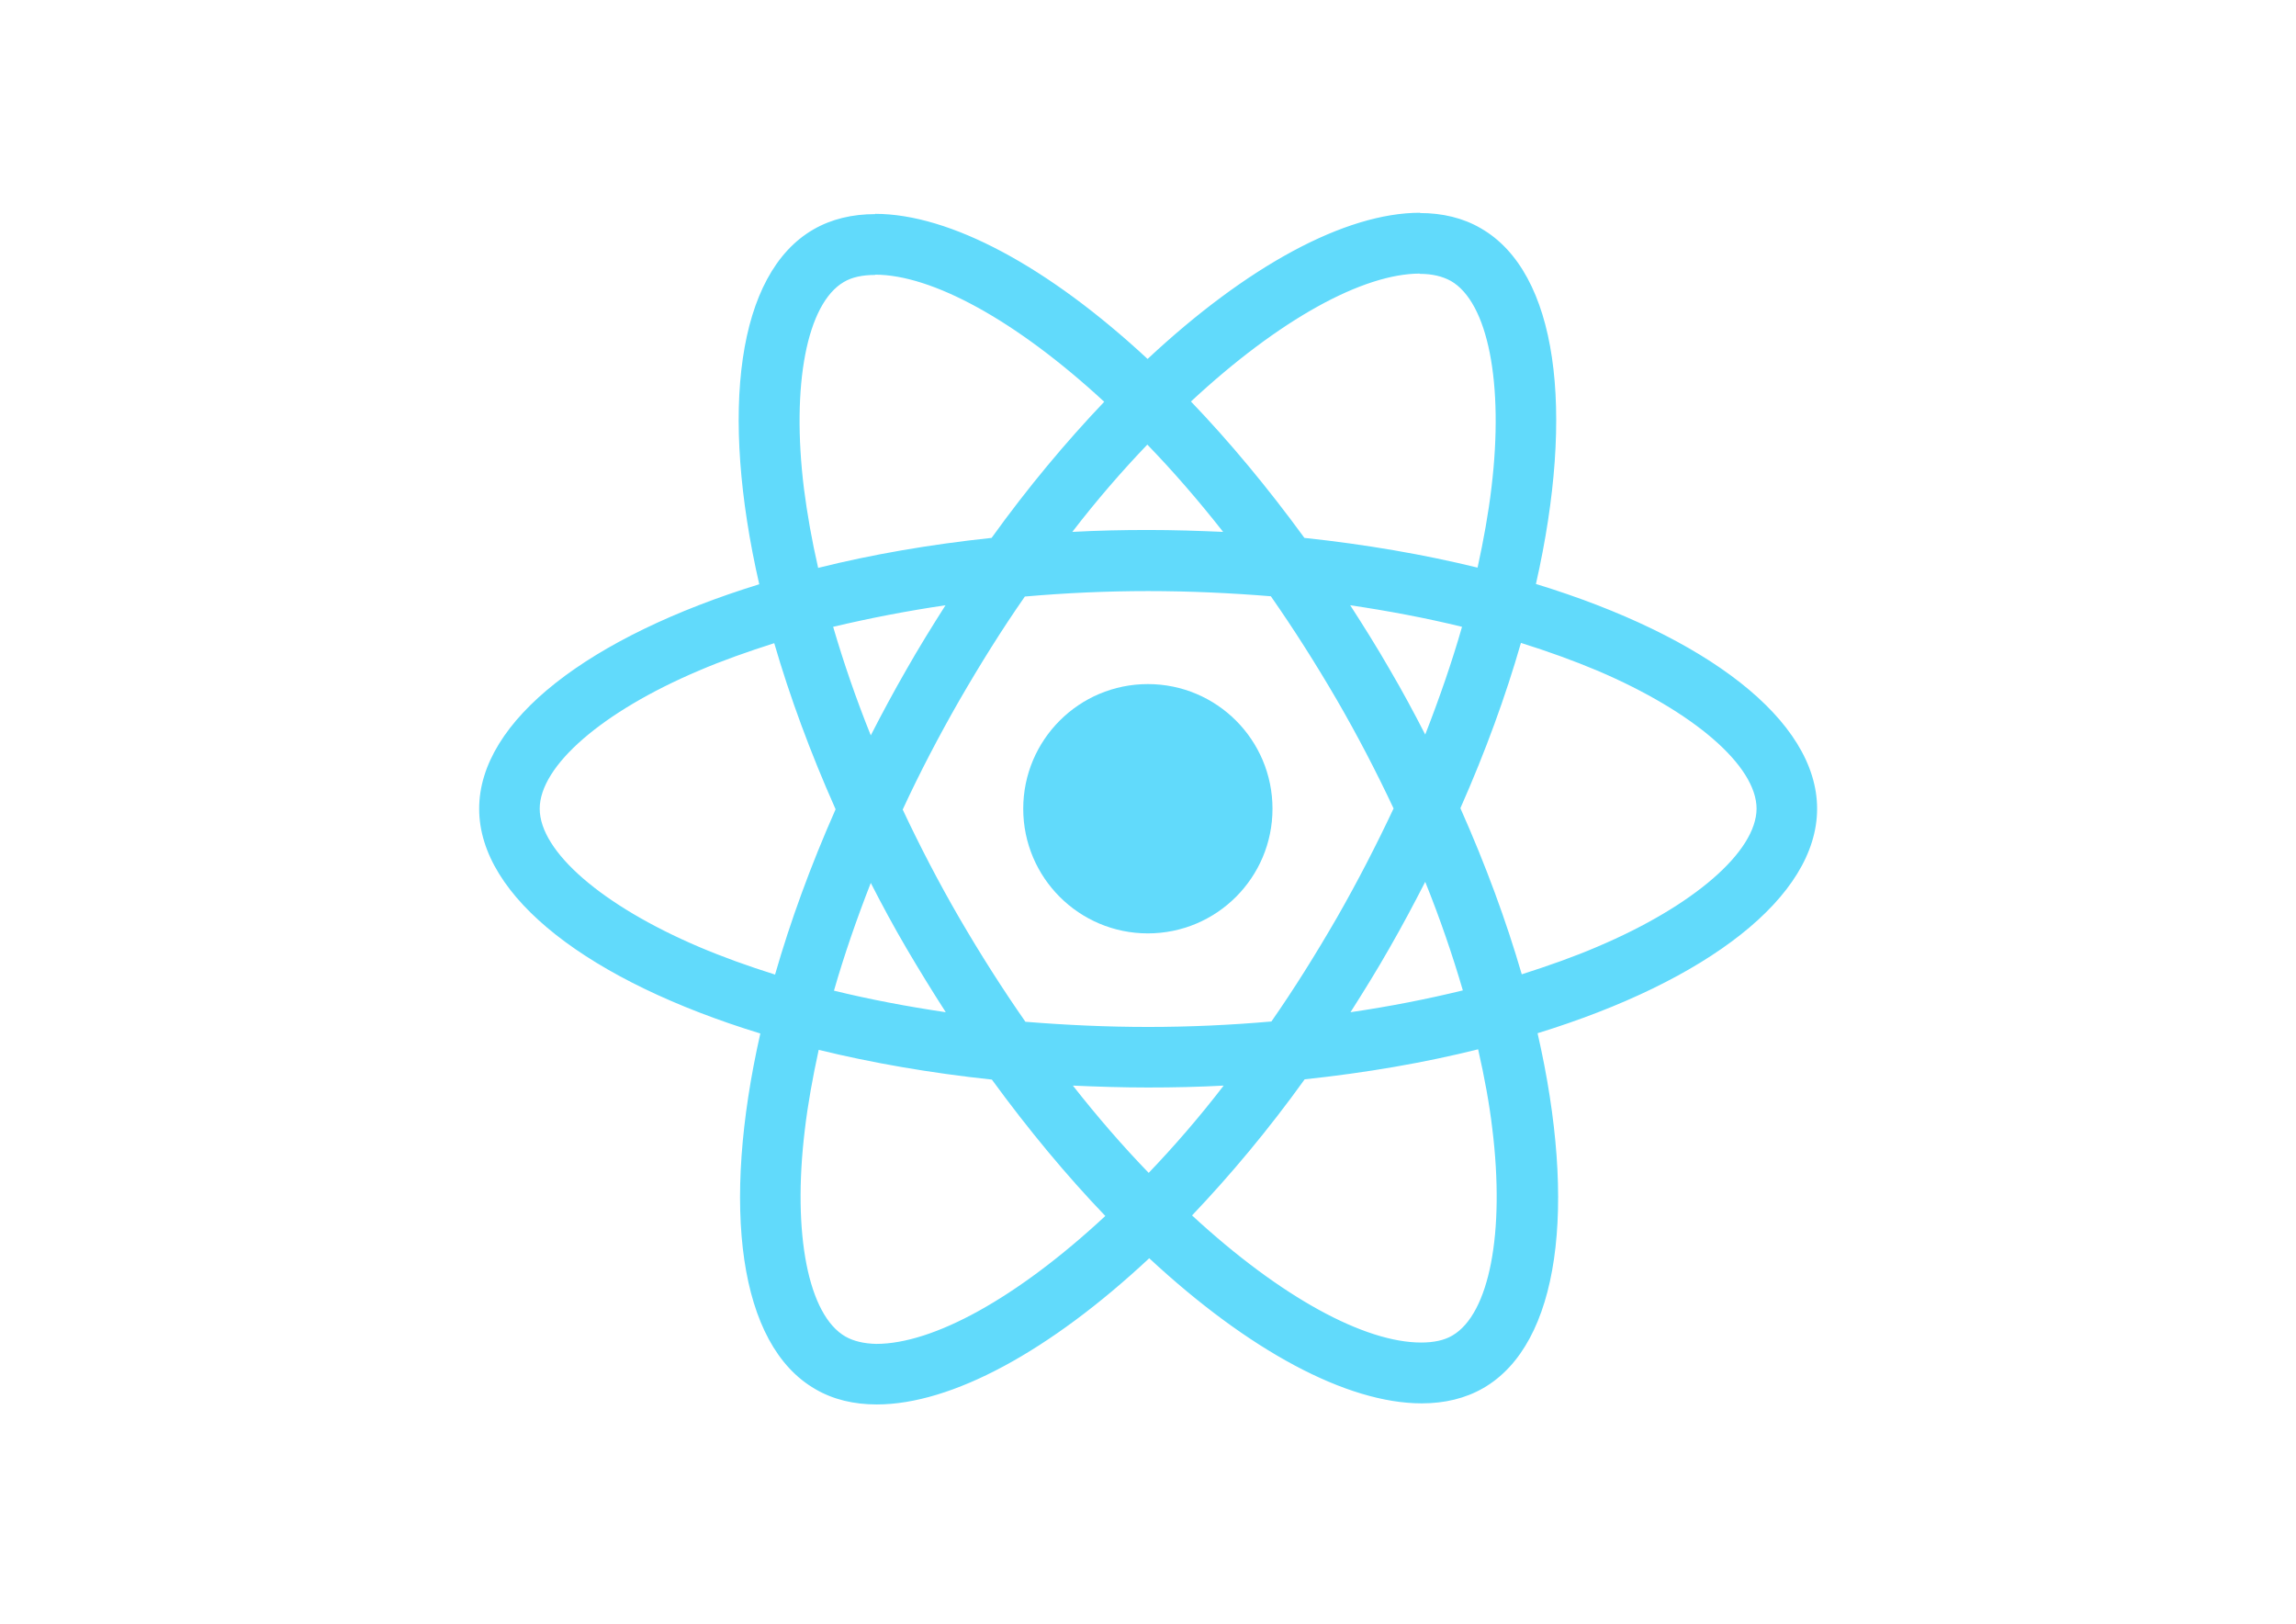
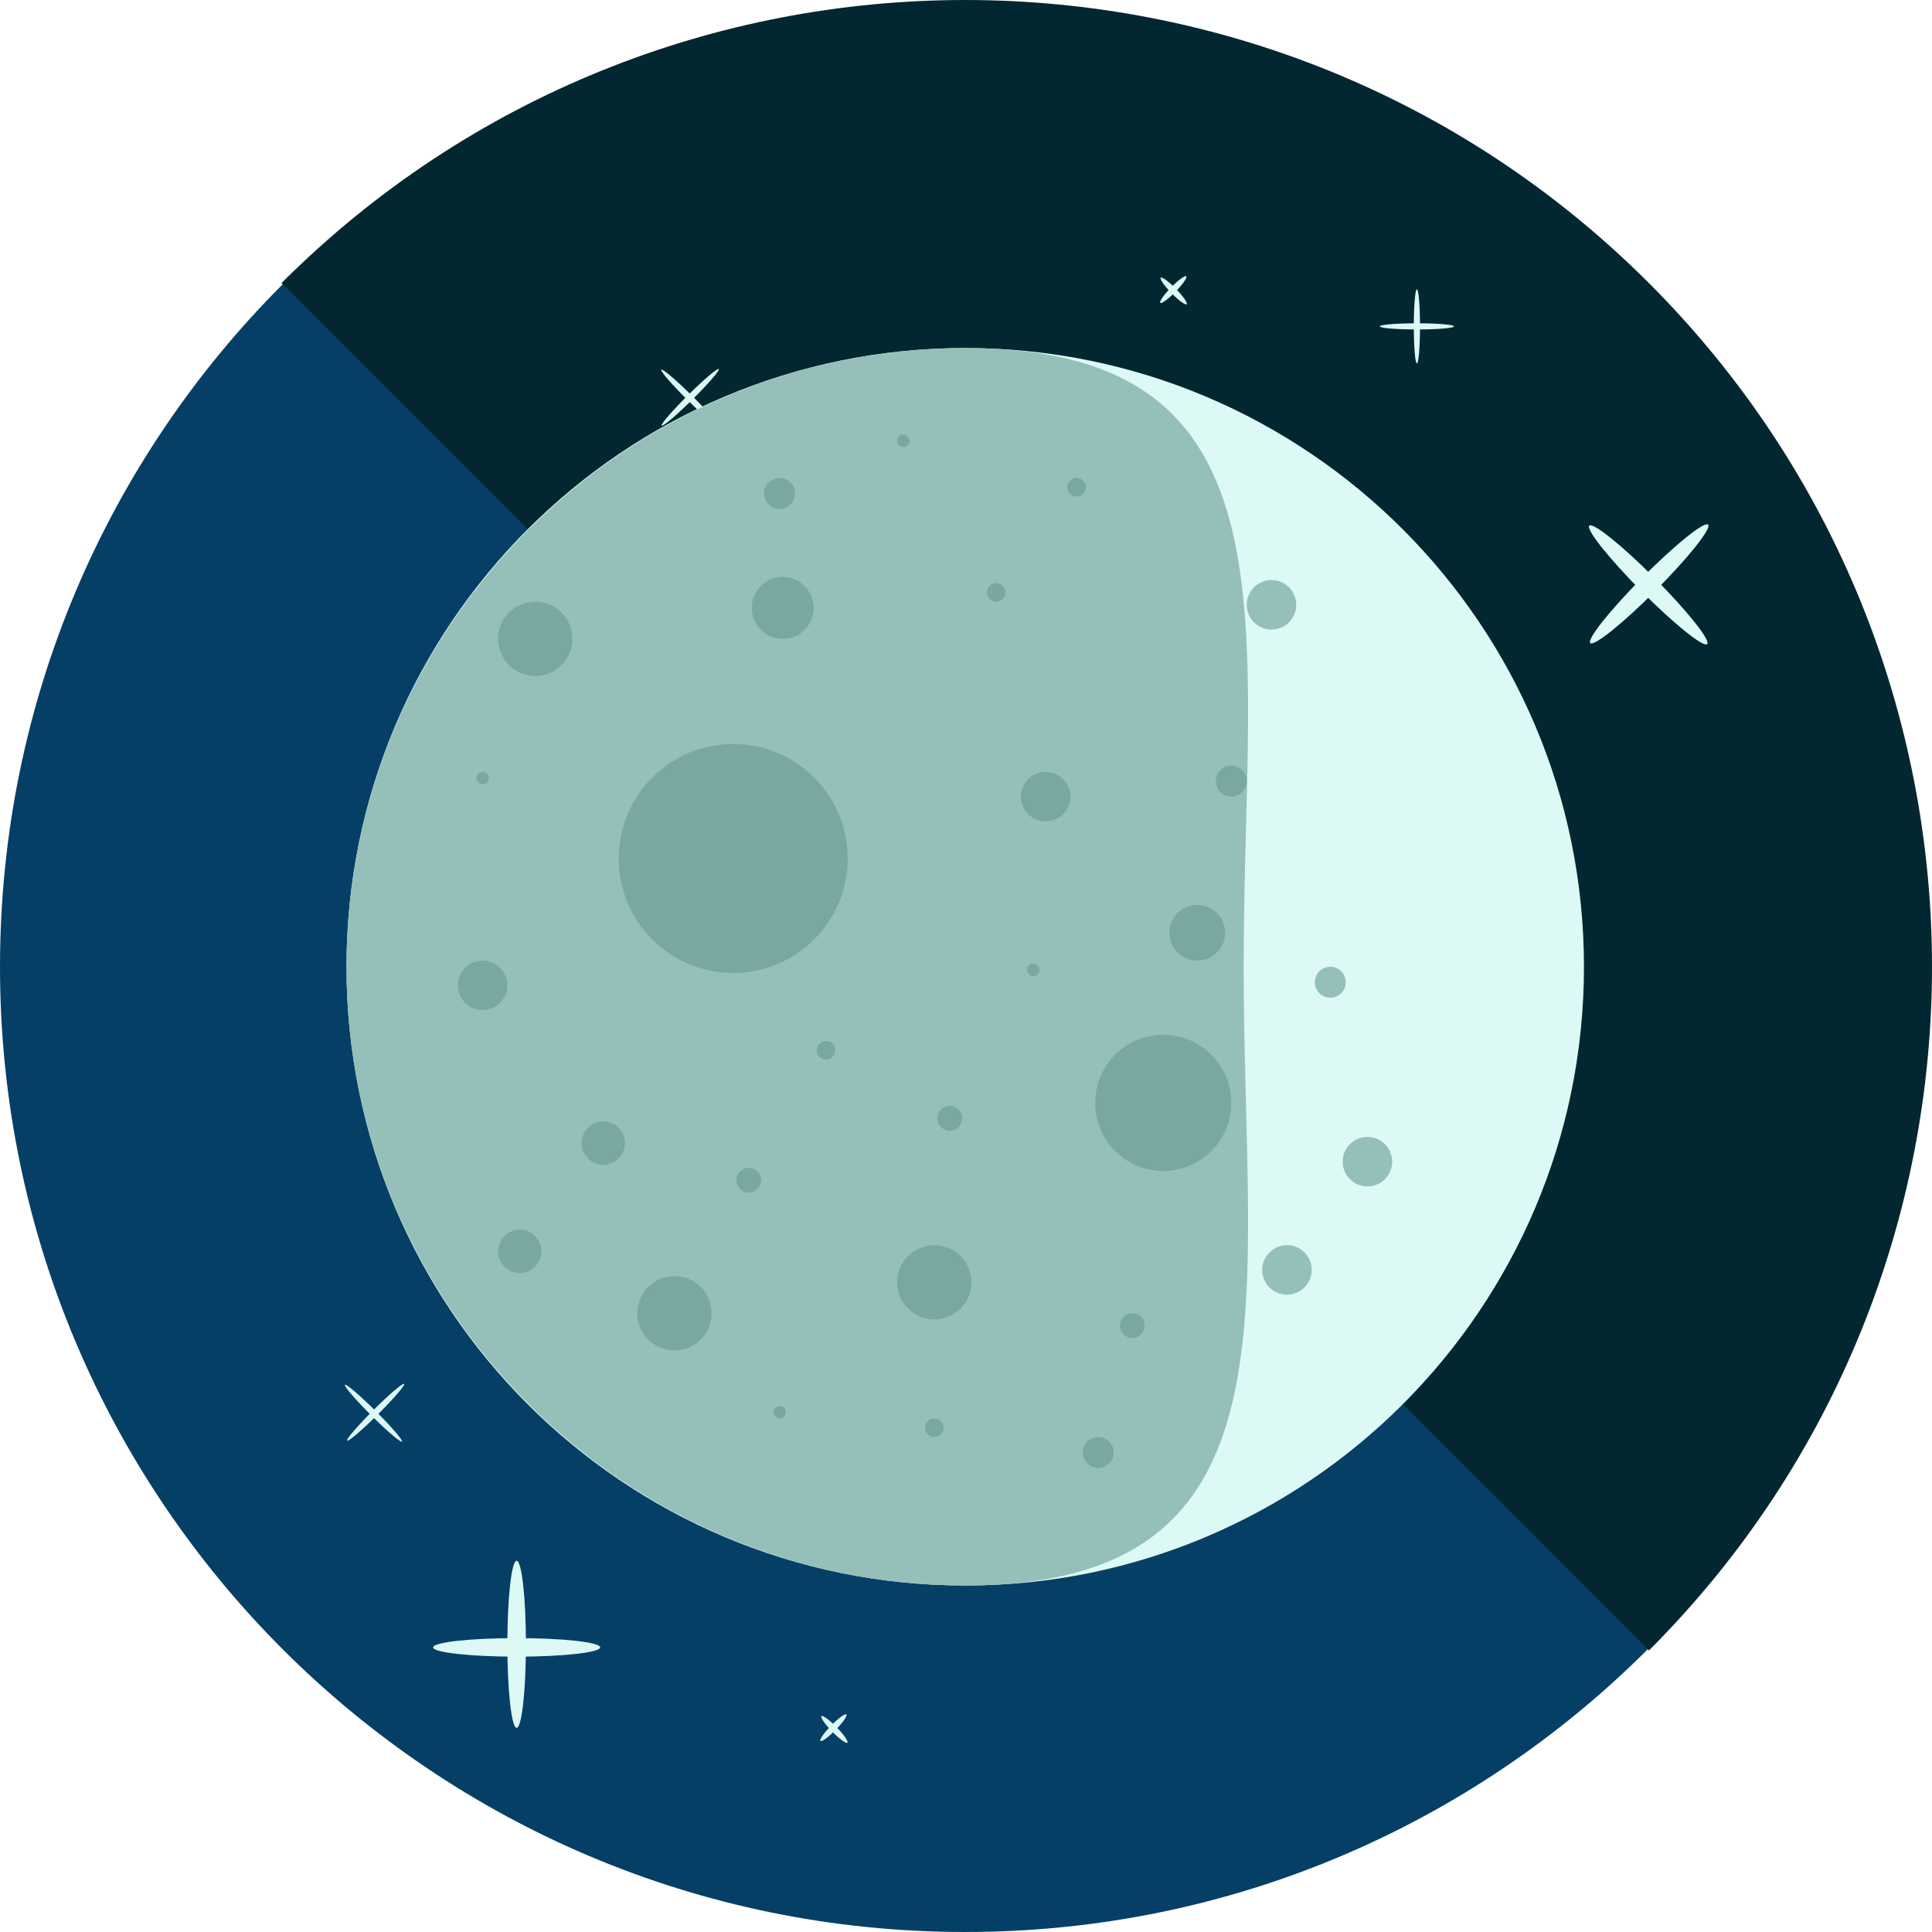
- <svg xmlns="http://www.w3.org/2000/svg" viewBox="0 0 841.9 595.3">
-   <g fill="#61DAFB">
-     <path d="M666.3 296.5c0-32.5-40.7-63.3-103.1-82.4 14.4-63.6 8-114.2-20.2-130.4-6.5-3.8-14.1-5.6-22.4-5.6v22.3c4.6 0 8.3.9 11.4 2.6 13.6 7.8 19.5 37.5 14.9 75.7-1.1 9.4-2.9 19.3-5.1 29.4-19.6-4.8-41-8.5-63.5-10.9-13.5-18.5-27.5-35.3-41.6-50 32.6-30.3 63.2-46.9 84-46.9V78c-27.5 0-63.5 19.6-99.9 53.6-36.4-33.8-72.4-53.2-99.9-53.2v22.3c20.7 0 51.4 16.5 84 46.6-14 14.7-28 31.4-41.3 49.9-22.6 2.4-44 6.1-63.6 11-2.3-10-4-19.7-5.2-29-4.7-38.2 1.1-67.9 14.6-75.8 3-1.8 6.9-2.6 11.5-2.6V78.5c-8.4 0-16 1.8-22.6 5.6-28.1 16.2-34.4 66.7-19.9 130.1-62.2 19.2-102.7 49.9-102.7 82.3 0 32.5 40.7 63.3 103.1 82.4-14.4 63.6-8 114.2 20.2 130.4 6.5 3.8 14.1 5.6 22.5 5.6 27.5 0 63.5-19.6 99.9-53.6 36.4 33.8 72.4 53.2 99.9 53.2 8.4 0 16-1.8 22.6-5.6 28.1-16.2 34.4-66.7 19.9-130.1 62-19.1 102.5-49.9 102.5-82.3zm-130.2-66.7c-3.7 12.9-8.3 26.2-13.5 39.5-4.1-8-8.4-16-13.1-24-4.6-8-9.5-15.8-14.4-23.4 14.2 2.1 27.9 4.7 41 7.9zm-45.8 106.5c-7.8 13.5-15.8 26.3-24.1 38.2-14.9 1.3-30 2-45.2 2-15.1 0-30.2-.7-45-1.9-8.3-11.9-16.4-24.6-24.2-38-7.6-13.1-14.5-26.4-20.8-39.8 6.2-13.4 13.2-26.8 20.7-39.9 7.8-13.5 15.8-26.3 24.1-38.2 14.9-1.3 30-2 45.2-2 15.1 0 30.2.7 45 1.9 8.3 11.9 16.4 24.6 24.2 38 7.6 13.1 14.5 26.4 20.8 39.8-6.3 13.4-13.2 26.8-20.7 39.9zm32.3-13c5.4 13.4 10 26.8 13.8 39.8-13.1 3.2-26.9 5.9-41.2 8 4.9-7.7 9.8-15.6 14.4-23.7 4.6-8 8.9-16.1 13-24.1zM421.2 430c-9.3-9.6-18.6-20.3-27.8-32 9 .4 18.2.7 27.5.7 9.4 0 18.7-.2 27.8-.7-9 11.7-18.3 22.4-27.5 32zm-74.4-58.9c-14.2-2.1-27.9-4.7-41-7.9 3.7-12.9 8.3-26.2 13.5-39.5 4.1 8 8.4 16 13.1 24 4.7 8 9.5 15.8 14.4 23.4zM420.7 163c9.3 9.6 18.6 20.3 27.8 32-9-.4-18.2-.7-27.5-.7-9.4 0-18.7.2-27.8.7 9-11.7 18.3-22.4 27.5-32zm-74 58.9c-4.9 7.7-9.8 15.6-14.4 23.7-4.6 8-8.9 16-13 24-5.4-13.4-10-26.8-13.8-39.8 13.1-3.1 26.9-5.8 41.2-7.9zm-90.5 125.2c-35.4-15.1-58.3-34.9-58.3-50.6 0-15.7 22.9-35.6 58.3-50.6 8.6-3.7 18-7 27.7-10.1 5.7 19.6 13.2 40 22.5 60.9-9.2 20.8-16.6 41.1-22.2 60.6-9.9-3.1-19.3-6.5-28-10.2zM310 490c-13.6-7.8-19.5-37.5-14.9-75.7 1.1-9.4 2.9-19.3 5.1-29.4 19.6 4.8 41 8.5 63.5 10.9 13.5 18.5 27.5 35.3 41.6 50-32.6 30.3-63.2 46.9-84 46.9-4.5-.1-8.3-1-11.3-2.7zm237.2-76.2c4.7 38.2-1.1 67.9-14.6 75.8-3 1.8-6.9 2.6-11.5 2.6-20.7 0-51.4-16.5-84-46.6 14-14.7 28-31.4 41.3-49.9 22.6-2.4 44-6.1 63.6-11 2.3 10.1 4.1 19.8 5.2 29.1zm38.5-66.7c-8.6 3.7-18 7-27.7 10.1-5.7-19.6-13.2-40-22.5-60.9 9.2-20.8 16.6-41.1 22.2-60.6 9.9 3.1 19.3 6.5 28.1 10.2 35.4 15.1 58.3 34.9 58.3 50.6-.1 15.7-23 35.6-58.4 50.6zM320.8 78.4z" />
-     <circle cx="420.9" cy="296.5" r="45.7" />
-     <path d="M520.5 78.1z" />
+ <svg xmlns="http://www.w3.org/2000/svg" version="1.1" id="Layer_1" x="0px" y="0px" viewBox="0 0 499.6 499.6" style="enable-background:new 0 0 499.6 499.6;" xml:space="preserve">
+   <circle style="fill:#063F66;" cx="249.6" cy="250" r="249.6" />
+   <path style="fill:#022730;" d="M72.8,73.2c97.6-97.6,256-97.6,353.6,0s97.6,256,0,353.6" />
+   <g>
+     <ellipse style="fill:#DCF9F6;" cx="133.6" cy="425.2" rx="2.4" ry="21.6" />
+     <ellipse style="fill:#DCF9F6;" cx="133.6" cy="426" rx="21.6" ry="2.4" />
+     <ellipse transform="matrix(0.7054 -0.7088 0.7088 0.7054 18.6212 346.765)" style="fill:#DCF9F6;" cx="426.474" cy="150.981" rx="21.6" ry="2.4" />
+     <ellipse transform="matrix(0.7054 0.7088 -0.7088 0.7054 232.7671 -257.5539)" style="fill:#DCF9F6;" cx="426.225" cy="151.245" rx="21.6" ry="2.4" />
+     <ellipse style="fill:#DCF9F6;" cx="366.4" cy="84.4" rx="0.8" ry="9.6" />
+     <ellipse style="fill:#DCF9F6;" cx="366.4" cy="84.4" rx="9.6" ry="0.8" />
+     <ellipse transform="matrix(-0.7107 -0.7035 0.7035 -0.7107 232.771 301.5383)" style="fill:#DCF9F6;" cx="178.387" cy="102.907" rx="10.4" ry="0.8" />
+     <ellipse transform="matrix(0.7107 -0.7035 0.7035 0.7107 -20.6411 155.2913)" style="fill:#DCF9F6;" cx="178.491" cy="102.742" rx="10.4" ry="0.8" />
+     <ellipse transform="matrix(-0.7089 -0.7053 0.7053 -0.7089 -92.7171 692.6153)" style="fill:#DCF9F6;" cx="96.571" cy="365.441" rx="10.4" ry="0.8" />
+     <ellipse transform="matrix(0.7089 -0.7053 0.7053 0.7089 -229.2989 174.8202)" style="fill:#DCF9F6;" cx="97.139" cy="365.198" rx="10.4" ry="0.8" />
+     <ellipse transform="matrix(0.6999 -0.7143 0.7143 0.6999 37.5702 239.1812)" style="fill:#DCF9F6;" cx="303.395" cy="74.884" rx="4.8" ry="0.8" />
+     <ellipse transform="matrix(0.6999 0.7143 -0.7143 0.6999 144.8238 -194.2028)" style="fill:#DCF9F6;" cx="303.501" cy="75.23" rx="4.8" ry="0.8" />
+     <ellipse transform="matrix(0.6998 -0.7144 0.7144 0.6998 -254.4496 288.0746)" style="fill:#DCF9F6;" cx="215.498" cy="446.756" rx="4.8" ry="0.8" />
+     <ellipse transform="matrix(0.6998 0.7144 -0.7144 0.6998 384.246 -19.8844)" style="fill:#DCF9F6;" cx="215.78" cy="447.195" rx="4.8" ry="0.8" />
+     <circle style="fill:#DCF9F6;" cx="249.6" cy="250" r="160" />
+   </g>
+   <path style="fill:#95BFB9;" d="M321.6,250c0,88,16,160-72,160s-160-72-160-160s72-160,160-160S321.6,162,321.6,250z" />
+   <g>
+     <circle style="fill:#78A8A0;" cx="138.4" cy="165.2" r="9.6" />
+     <circle style="fill:#78A8A0;" cx="124.8" cy="201.2" r="1.6" />
+     <circle style="fill:#78A8A0;" cx="189.6" cy="222" r="29.6" />
+     <circle style="fill:#78A8A0;" cx="202.4" cy="157.2" r="8" />
+     <circle style="fill:#78A8A0;" cx="257.6" cy="153.2" r="2.4" />
+     <circle style="fill:#78A8A0;" cx="278.4" cy="126" r="2.4" />
+     <circle style="fill:#78A8A0;" cx="201.6" cy="127.6" r="4" />
+     <circle style="fill:#78A8A0;" cx="233.6" cy="114" r="1.6" />
+     <circle style="fill:#78A8A0;" cx="270.4" cy="206" r="6.4" />
+     <circle style="fill:#78A8A0;" cx="318.4" cy="202" r="4" />
+   </g>
+   <circle style="fill:#95BFB9;" cx="328.8" cy="156.4" r="6.4" />
+   <g>
+     <circle style="fill:#78A8A0;" cx="300.8" cy="285.2" r="17.6" />
+     <circle style="fill:#78A8A0;" cx="156" cy="295.6" r="5.6" />
+     <circle style="fill:#78A8A0;" cx="213.6" cy="271.6" r="2.4" />
+     <circle style="fill:#78A8A0;" cx="241.6" cy="331.6" r="9.6" />
+     <circle style="fill:#78A8A0;" cx="124.8" cy="254.8" r="6.4" />
+     <circle style="fill:#78A8A0;" cx="267.2" cy="250.8" r="1.6" />
+   </g>
+   <circle style="fill:#95BFB9;" cx="344" cy="254" r="4" />
+   <g>
+     <circle style="fill:#78A8A0;" cx="174.4" cy="339.6" r="9.6" />
+     <circle style="fill:#78A8A0;" cx="193.6" cy="305.2" r="3.2" />
+     <circle style="fill:#78A8A0;" cx="292.8" cy="342.8" r="3.2" />
+     <circle style="fill:#78A8A0;" cx="241.6" cy="369.2" r="2.4" />
+     <circle style="fill:#78A8A0;" cx="201.6" cy="365.2" r="1.6" />
+   </g>
+   <circle style="fill:#95BFB9;" cx="332.8" cy="328.4" r="6.4" />
+   <g>
+     <circle style="fill:#78A8A0;" cx="284" cy="375.6" r="4" />
+     <circle style="fill:#78A8A0;" cx="245.6" cy="289.2" r="3.2" />
+   </g>
+   <circle style="fill:#95BFB9;" cx="353.6" cy="300.4" r="6.4" />
+   <g>
+     <circle style="fill:#78A8A0;" cx="134.4" cy="323.6" r="5.6" />
+     <circle style="fill:#78A8A0;" cx="309.6" cy="241.2" r="7.2" />
  </g>
</svg>
